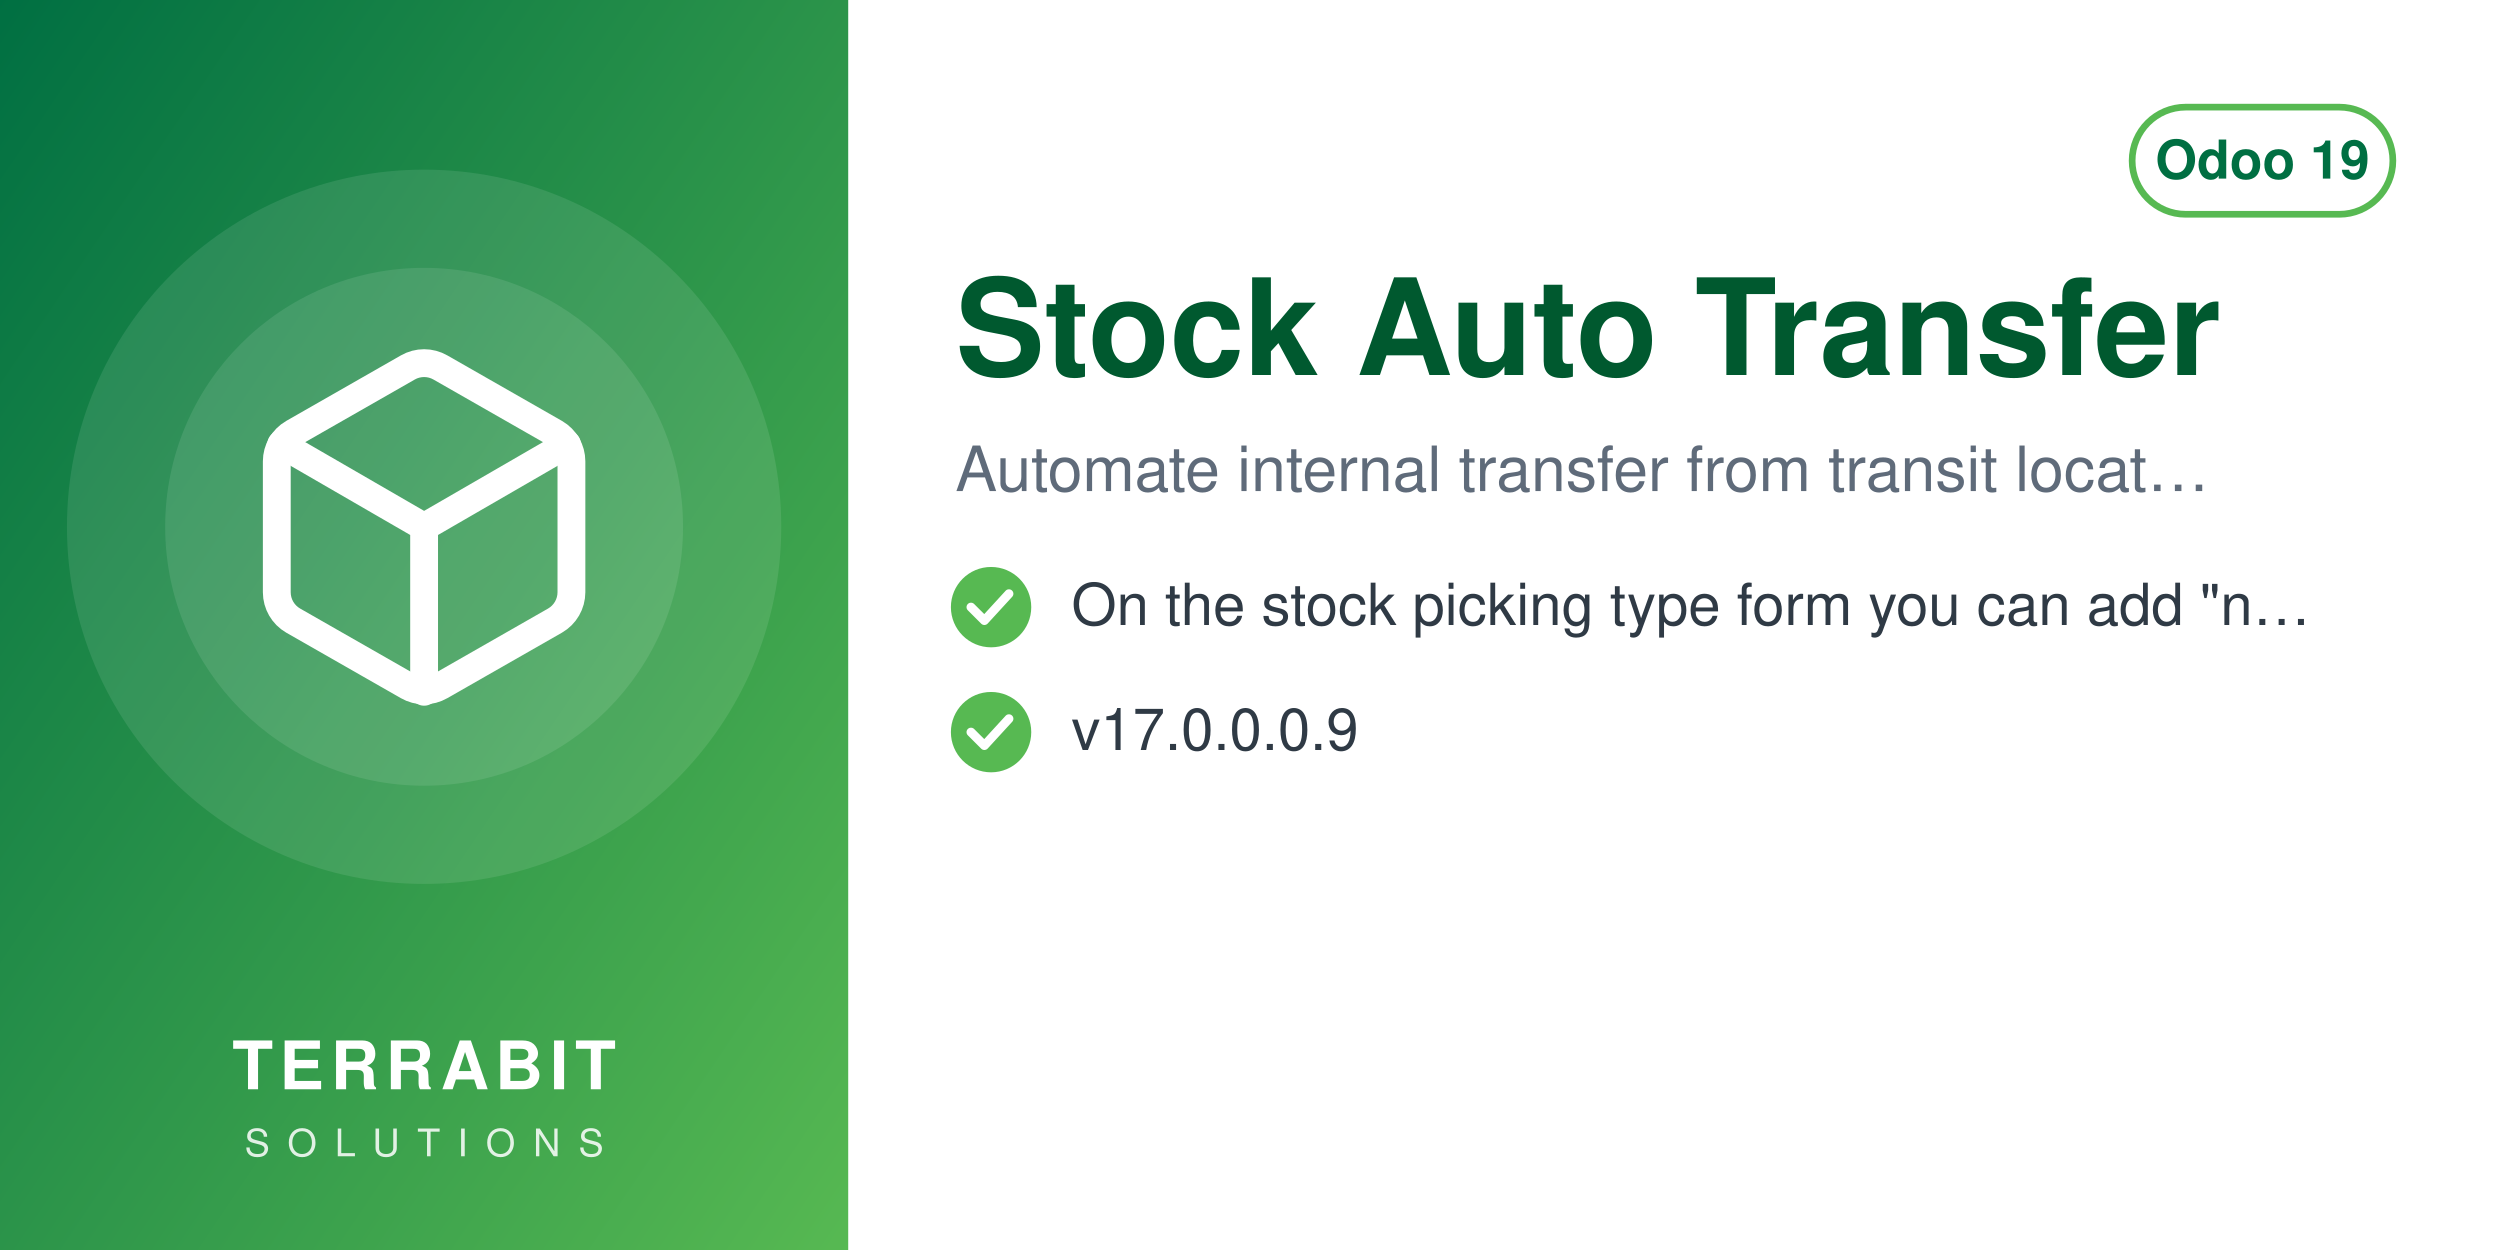
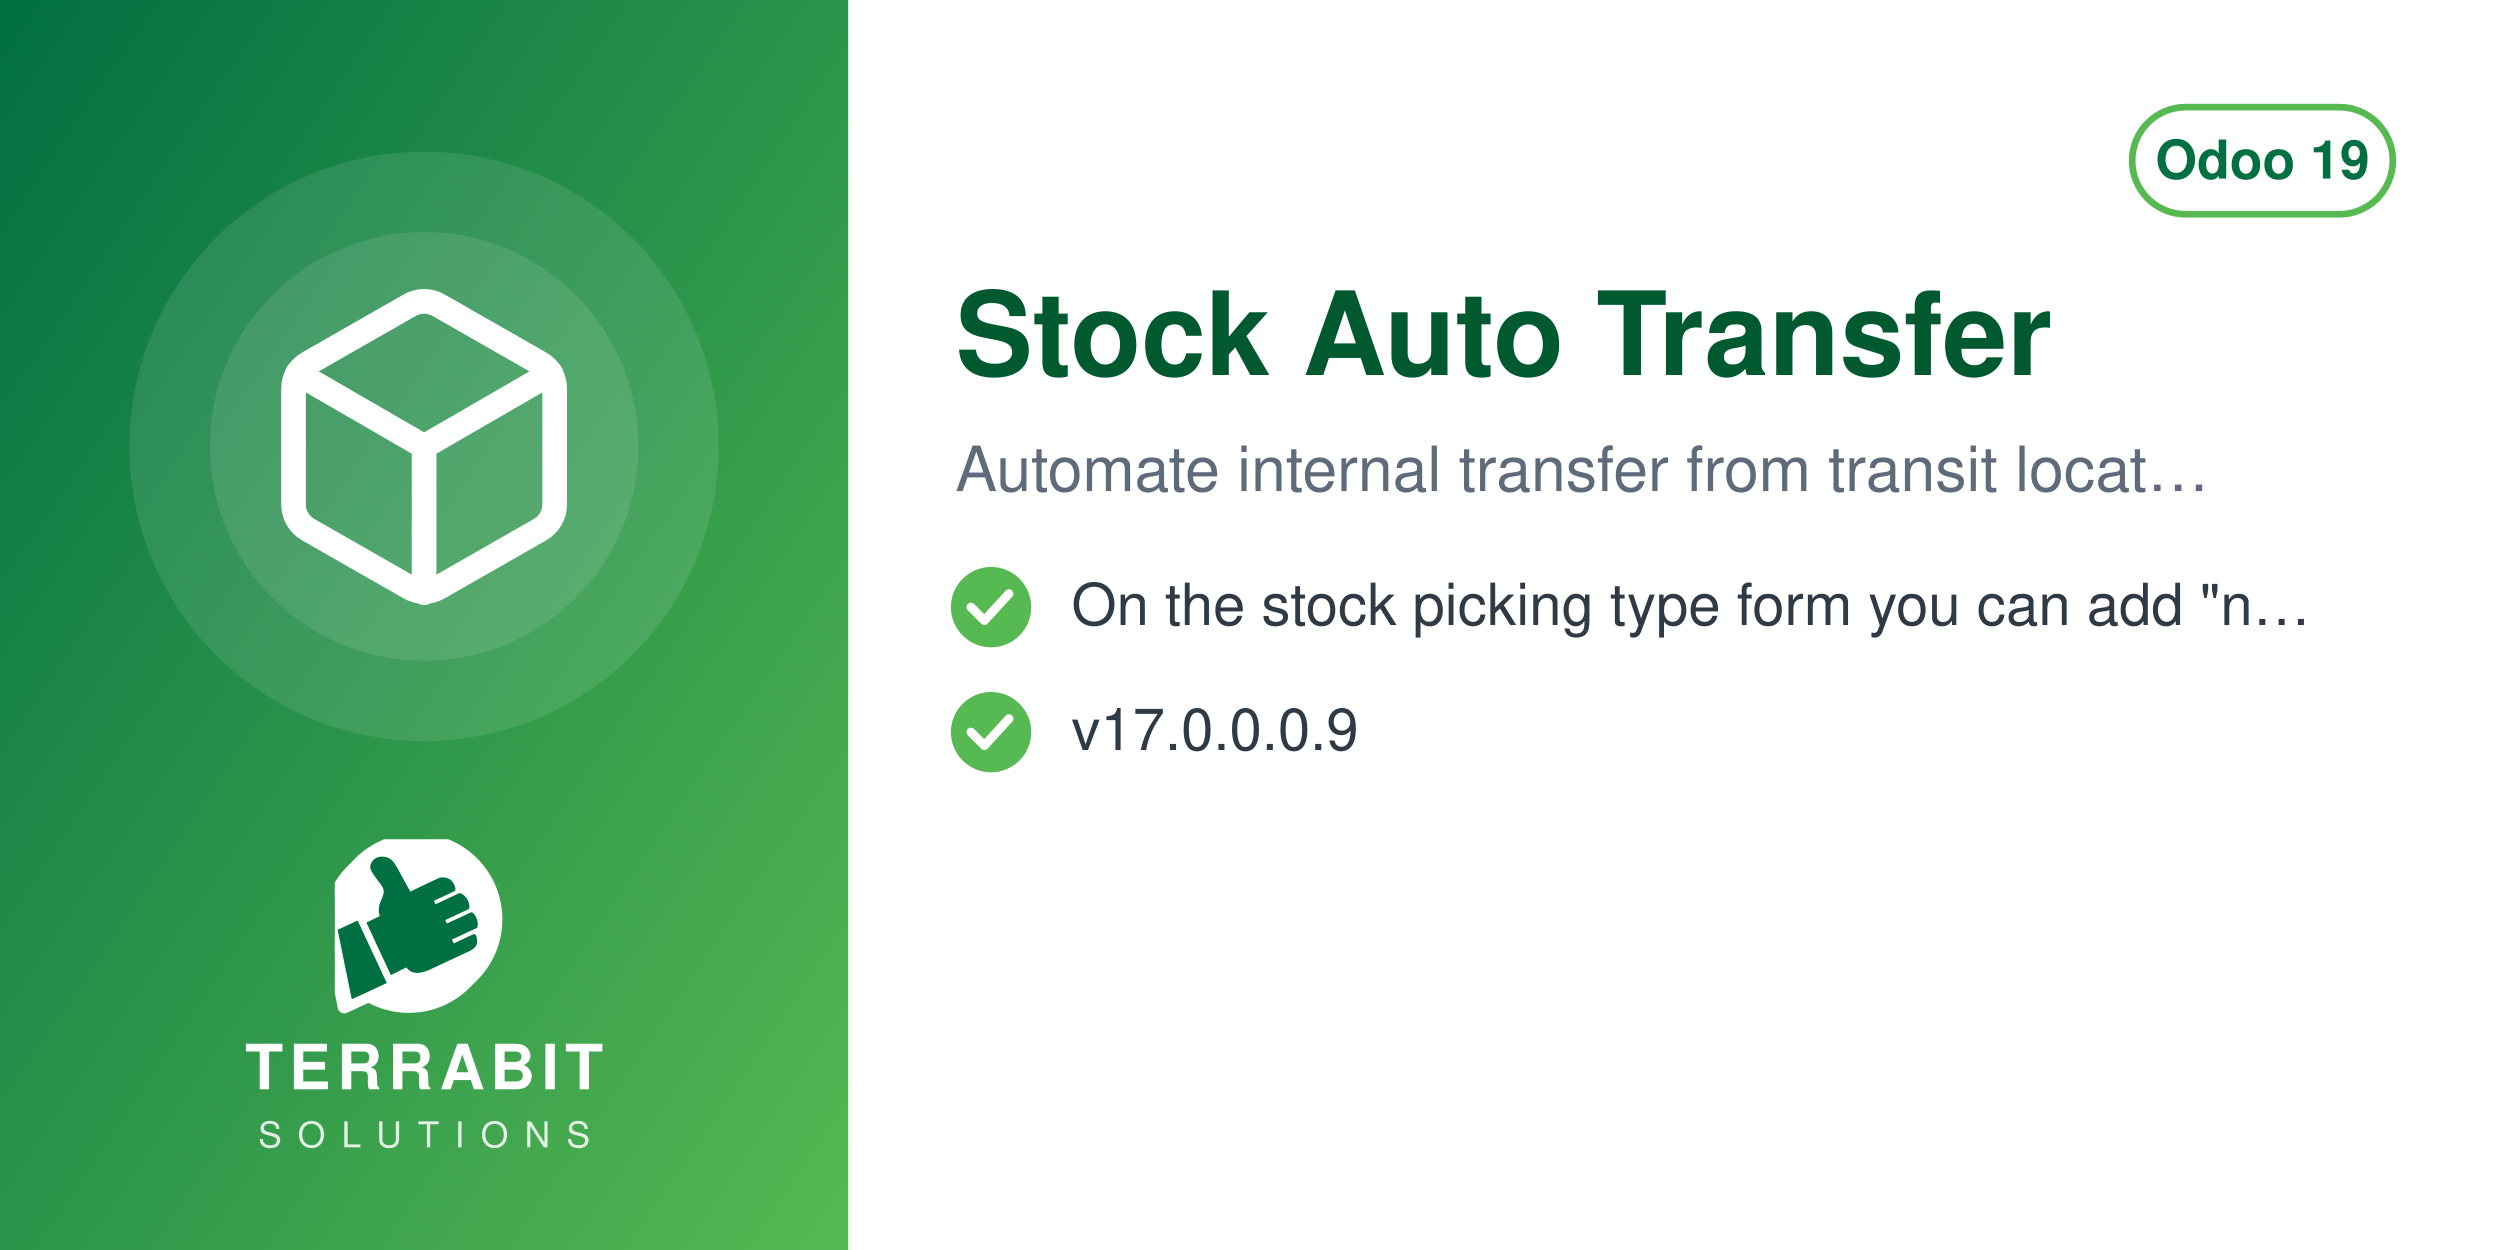
<svg xmlns="http://www.w3.org/2000/svg" width="560" height="280" viewBox="0 0 560 280">
  <defs>
    <linearGradient id="g" x1="0" y1="0" x2="1" y2="1">
      <stop offset="0" stop-color="#006F42" />
      <stop offset="1" stop-color="#57B952" />
    </linearGradient>
  </defs>
  <rect width="560" height="280" fill="#FFFFFF" />
  <rect width="190" height="280" fill="url(#g)" />
-   <circle cx="95.0" cy="118" r="80" fill="white" opacity="0.10" />
-   <circle cx="95.0" cy="118" r="58" fill="white" opacity="0.10" />
-   <svg x="51.0" y="74.0" width="88" height="88" viewBox="0 0 24 24">
+   <circle cx="95.0" cy="100" r="66" fill="white" opacity="0.10" />
+   <circle cx="95.0" cy="100" r="48" fill="white" opacity="0.10" />
+   <svg x="56.0" y="61.0" width="78" height="78" viewBox="0 0 24 24">
    <g fill="none" stroke="white" stroke-width="1.7" stroke-linecap="round" stroke-linejoin="round">
      <path d="M21 16V8a2 2 0 0 0-1-1.73l-7-4a2 2 0 0 0-2 0l-7 4A2 2 0 0 0 3 8v8a2 2 0 0 0 1 1.73l7 4a2 2 0 0 0 2 0l7-4A2 2 0 0 0 21 16z" />
      <path d="M3.27 6.96 12 12.01l8.73-5.05M12 22.08V12" />
    </g>
  </svg>
-   <text x="95.0" y="244" text-anchor="middle" font-family="Helvetica,Arial,sans-serif" font-size="15" font-weight="800" letter-spacing="1.5" fill="white">TERRABIT</text>
-   <text x="95.0" y="259" text-anchor="middle" font-family="Helvetica,Arial,sans-serif" font-size="8.5" font-weight="500" letter-spacing="4" fill="white" opacity="0.85">SOLUTIONS</text>
+   <svg x="75.0" y="188" width="40" height="40" viewBox="4150 2350 3900 3800" preserveAspectRatio="xMidYMid meet">
+     <path fill="#FFFFFF" d="M7338.82 5241.89c-336.4,511.49 -915.39,849.23 -1573.35,849.23 -318.43,0 -618.3,-79.19 -881.23,-218.8l-465.06 216.37c-72.83,33.95 -159.37,2.44 -193.35,-70.37 -5.59,-12.01 -9.4,-24.39 -11.54,-36.85l-247.52 -1217.33c-54.07,-175.41 -83.21,-361.76 -83.21,-554.92 0,-657.98 337.78,-1237 849.31,-1573.39 -400.37,339.2 -654.6,845.59 -654.6,1411.43 0,184.82 27.28,368.48 81.7,545.13l0.48 1.54 247.97 1219.53 0.08 0.48c1.71,9.89 4.72,19.5 8.96,28.59 26.29,56.38 93.5,80.75 149.87,54.52l479.82 -223.25 14.39 7.64c267.26,141.92 563.34,214.99 865.9,214.99 565.81,0 1072.18,-254.2 1411.38,-654.54z" />
+     <path fill="#FFFFFF" d="M5927.44 2165.35c1039.34,0 1881.91,842.57 1881.91,1881.91 0,1039.34 -842.57,1881.89 -1881.91,1881.89 -318.43,0 -618.33,-79.2 -881.24,-218.81l-465.06 216.38c-72.81,33.95 -159.37,2.44 -193.34,-70.36 -5.59,-12.01 -9.41,-24.4 -11.55,-36.86l-247.56 -1217.47c-54.04,-175.36 -83.16,-361.66 -83.16,-554.76 0,-1039.34 842.56,-1881.91 1881.9,-1881.91z" />
+     <path fill="#006F42" d="M4648.32 4073.59l636.59 1365.17 -765.09 355.96 -308.63 -1517.87 437.13 -203.26zm725.61 1192.32l336.75 -167.88c105.65,140.85 282.69,170.72 576.82,18.8l819.92 -382.33c181.4,-90.13 164.26,-214.57 130.07,-328.43 -4.28,-14.25 -13.68,-24.81 -27.34,-30.7 -13.67,-5.89 -27.61,-5.11 -41.09,1.18l-422.32 196.93 -39.04 -83.72 538.07 -250.91c16.64,-7.76 24.7,-27.69 25.58,-46.04 6.48,-134.33 -44.36,-230.89 -105.84,-285.23 -15.2,-13.44 -35.71,-15.59 -54.12,-7l-513.92 239.64 -35.6 -76.34 506.31 -236.1c17.69,-8.25 22.52,-36.93 21.83,-56.45 -4.1,-117.31 -67.62,-232.74 -187.72,-290.66 -13.94,-6.72 -28.64,-6.36 -42.69,0.19l-511.21 238.38 -35.37 -75.86 448.98 -209.36c20.44,-9.53 25.81,-42.28 21.02,-64.32 -41.02,-189.07 -167.92,-247.8 -318.14,-237.87 -29.39,1.94 -589.86,273.16 -665.95,310.54l-281.84 -513.57c-59.06,-93.13 -112.7,-221.7 -276.47,-245.13 -211.24,-30.22 -291.56,94.38 -316.89,203.13 -25.32,108.75 223.84,365.99 276.05,473.69 85.52,184.27 -161.86,318.11 -68.41,617.99l-292.54 139.94 535.09 1147.51z" />
+   </svg>
+   <text x="95.0" y="244" text-anchor="middle" font-family="Helvetica,Arial,sans-serif" font-size="14" font-weight="800" letter-spacing="1.4" fill="white">TERRABIT</text>
+   <text x="95.0" y="257" text-anchor="middle" font-family="Helvetica,Arial,sans-serif" font-size="8" font-weight="500" letter-spacing="3.6" fill="white" opacity="0.85">SOLUTIONS</text>
  <g>
    <rect x="477.6" y="24" width="58.4" height="24" rx="12" fill="none" stroke="#57B952" stroke-width="1.5" />
    <text x="506.8" y="40" text-anchor="middle" font-family="Helvetica,Arial,sans-serif" font-size="12" font-weight="700" fill="#006F42">Odoo 19</text>
  </g>
-   <text x="214" y="84" font-family="Helvetica,Arial,sans-serif" font-size="30" font-weight="700" fill="#00592F">Stock Auto Transfer</text>
+   <text x="214" y="84" font-family="Helvetica,Arial,sans-serif" font-size="26" font-weight="700" fill="#00592F">Stock Auto Transfer</text>
  <text x="214" y="110" font-family="Helvetica,Arial,sans-serif" font-size="14" fill="#5F6B7A">Automate internal transfer from transit locat…</text>
  <circle cx="222" cy="136" r="9" fill="#57B952" />
  <path d="M217.5 136 l3 3 l5.5 -6" fill="none" stroke="white" stroke-width="2" stroke-linecap="round" stroke-linejoin="round" />
  <text x="240" y="140" font-family="Helvetica,Arial,sans-serif" font-size="13" fill="#2F3A45">On the stock picking type form you can add "n…</text>
  <circle cx="222" cy="164" r="9" fill="#57B952" />
  <path d="M217.5 164 l3 3 l5.5 -6" fill="none" stroke="white" stroke-width="2" stroke-linecap="round" stroke-linejoin="round" />
  <text x="240" y="168" font-family="Helvetica,Arial,sans-serif" font-size="13" fill="#2F3A45">v17.0.0.0.9</text>
</svg>
